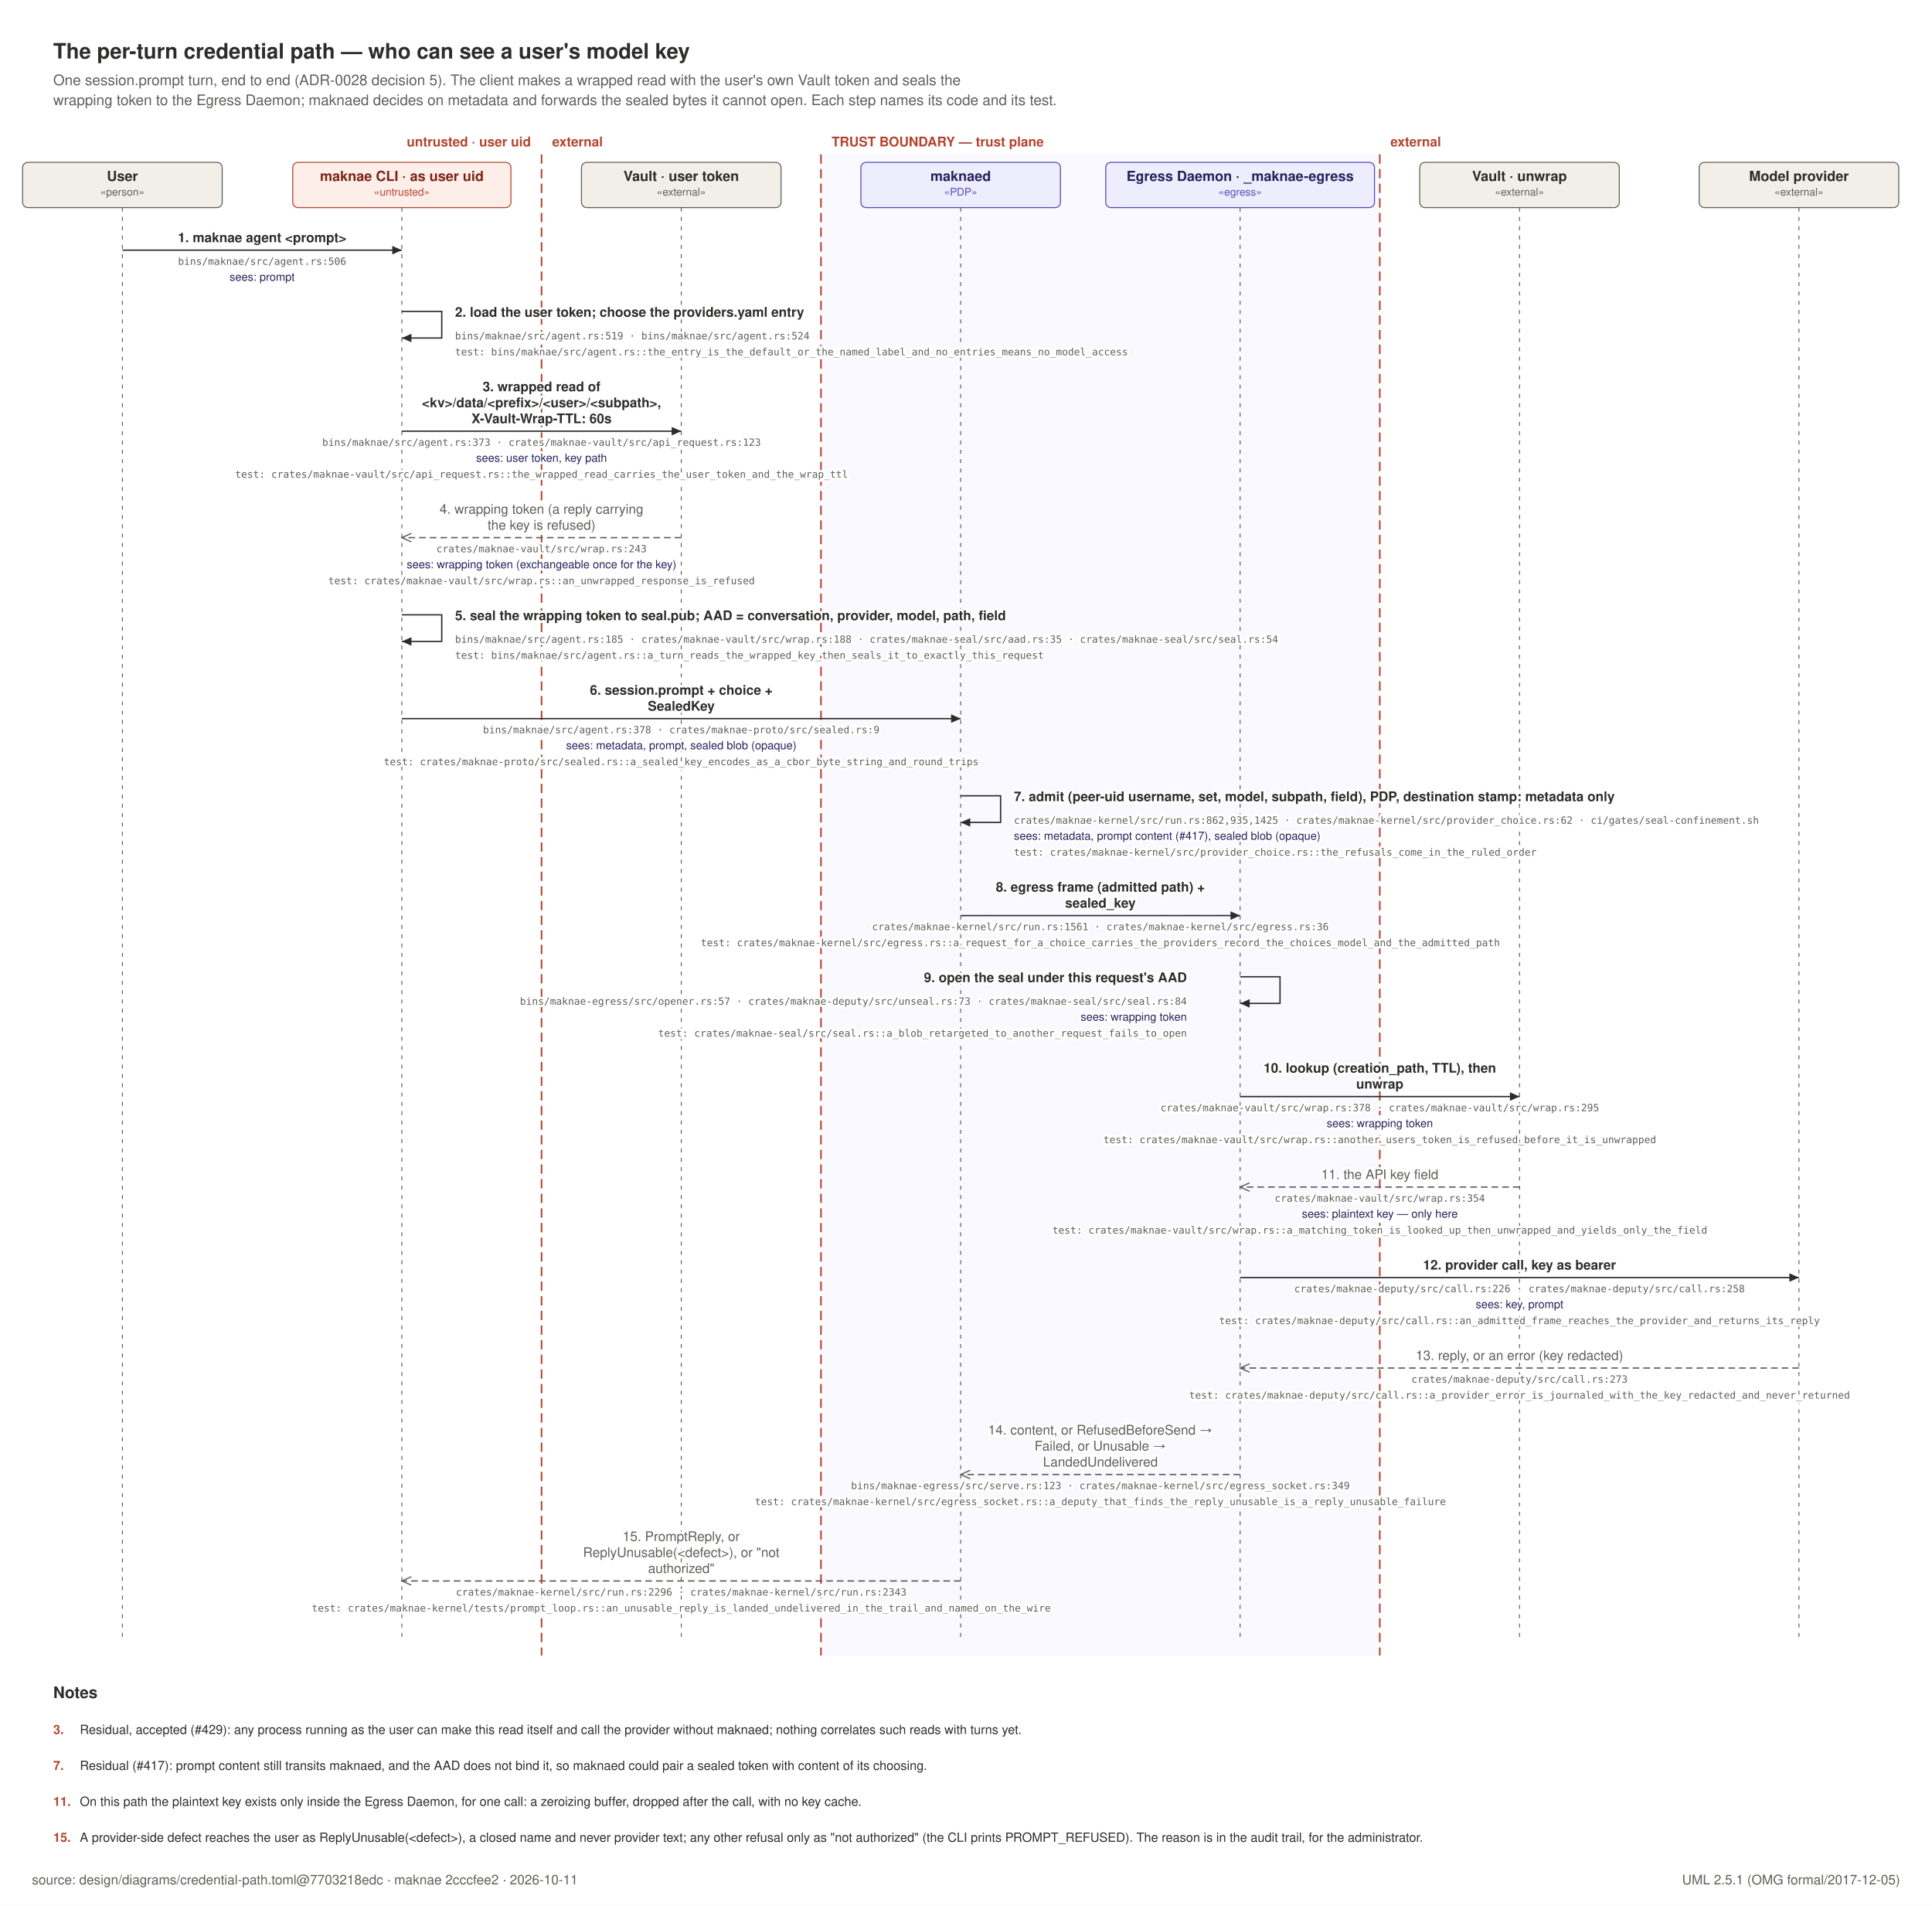
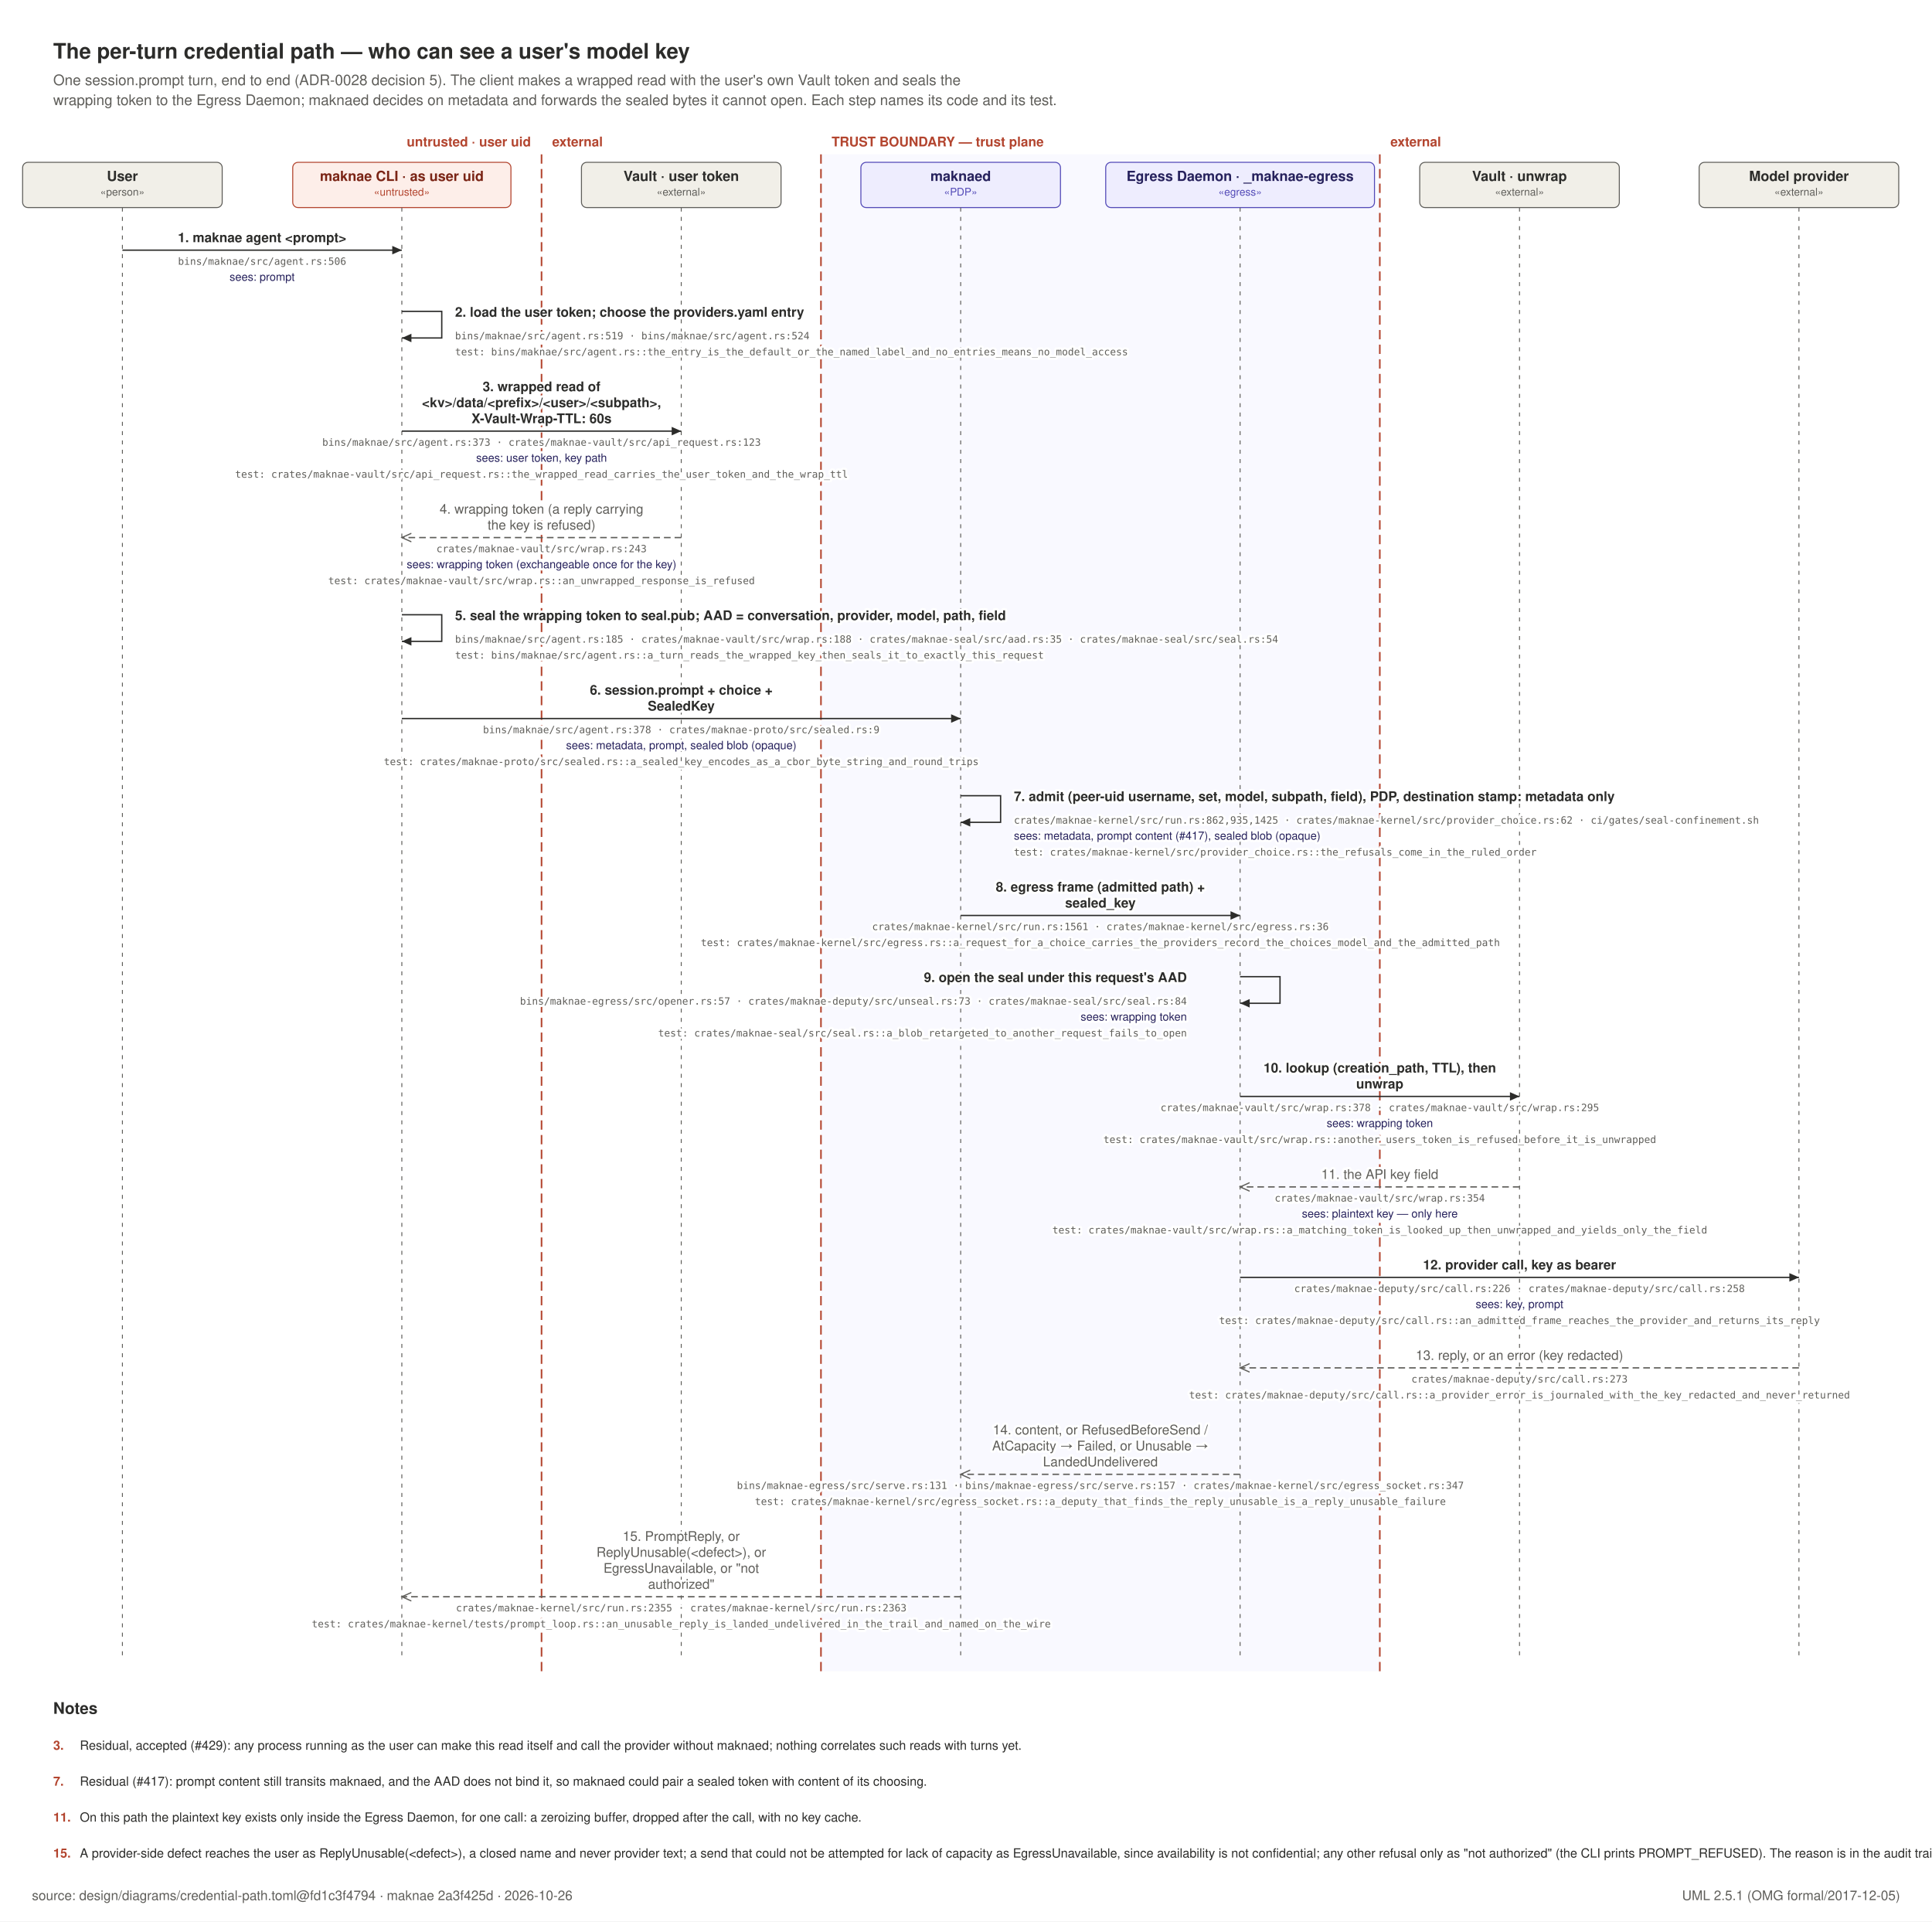
- <svg xmlns="http://www.w3.org/2000/svg" width="1452" height="1432" viewBox="0 0 1452 1432" role="img">
-   <rect x="0" y="0" width="1452" height="1432" fill="#FFFFFF" />
+ <svg xmlns="http://www.w3.org/2000/svg" width="1452" height="1444" viewBox="0 0 1452 1444" role="img">
+   <rect x="0" y="0" width="1452" height="1444" fill="#FFFFFF" />
  <text x="40" y="44" text-anchor="start" font-family="Helvetica, Arial, sans-serif" font-size="16" font-weight="600" fill="#2C2C2A">The per-turn credential path — who can see a user's model key</text>
  <text x="40" y="64" text-anchor="start" font-family="Helvetica, Arial, sans-serif" font-size="11" font-weight="400" fill="#5F5E5A">One session.prompt turn, end to end (ADR-0028 decision 5). The client makes a wrapped read with the user's own Vault token and seals the</text>
  <text x="40" y="79" text-anchor="start" font-family="Helvetica, Arial, sans-serif" font-size="11" font-weight="400" fill="#5F5E5A">wrapping token to the Egress Daemon; maknaed decides on metadata and forwards the sealed bytes it cannot open. Each step names its code and its test.</text>
  <defs>
    <marker id="call" viewBox="0 0 10 10" refX="9" refY="5" markerWidth="8" markerHeight="8" orient="auto-start-reverse">
      <path d="M 0 1 L 9 5 L 0 9 z" fill="#2C2C2A" />
    </marker>
    <marker id="rep" viewBox="0 0 10 10" refX="9" refY="5" markerWidth="8" markerHeight="8" orient="auto-start-reverse">
      <path d="M 0 1 L 9 5 L 0 9" fill="none" stroke="#5F5E5A" stroke-width="1.1" />
    </marker>
  </defs>
-   <line x1="407.0" y1="116" x2="407.0" y2="1244" stroke="#B3452F" stroke-width="1.2" stroke-dasharray="7 4" />
+   <line x1="407.0" y1="116" x2="407.0" y2="1256" stroke="#B3452F" stroke-width="1.2" stroke-dasharray="7 4" />
  <text x="399.0" y="110" text-anchor="end" font-family="Helvetica, Arial, sans-serif" font-size="10" font-weight="600" fill="#B3452F">untrusted · user uid</text>
  <text x="415.0" y="110" text-anchor="start" font-family="Helvetica, Arial, sans-serif" font-size="10" font-weight="600" fill="#B3452F">external</text>
-   <rect x="617.0" y="116" width="420.0" height="1128" fill="#EEEDFE" opacity="0.35" />
-   <line x1="617.0" y1="116" x2="617.0" y2="1244" stroke="#B3452F" stroke-width="1.2" stroke-dasharray="7 4" />
+   <rect x="617.0" y="116" width="420.0" height="1140" fill="#EEEDFE" opacity="0.35" />
+   <line x1="617.0" y1="116" x2="617.0" y2="1256" stroke="#B3452F" stroke-width="1.2" stroke-dasharray="7 4" />
  <text x="625.0" y="110" text-anchor="start" font-family="Helvetica, Arial, sans-serif" font-size="10" font-weight="600" fill="#B3452F">TRUST BOUNDARY — trust plane</text>
-   <line x1="1037.0" y1="116" x2="1037.0" y2="1244" stroke="#B3452F" stroke-width="1.2" stroke-dasharray="7 4" />
+   <line x1="1037.0" y1="116" x2="1037.0" y2="1256" stroke="#B3452F" stroke-width="1.2" stroke-dasharray="7 4" />
  <text x="1045.0" y="110" text-anchor="start" font-family="Helvetica, Arial, sans-serif" font-size="10" font-weight="600" fill="#B3452F">external</text>
  <rect x="17.0" y="122" width="150" height="34" rx="4" fill="#F1EFE8" stroke="#5F5E5A" stroke-width="0.75" />
  <text x="92" y="136" text-anchor="middle" font-family="Helvetica, Arial, sans-serif" font-size="10.5" font-weight="600" fill="#2C2C2A">User</text>
  <text x="92" y="147" text-anchor="middle" font-family="Helvetica, Arial, sans-serif" font-size="8" font-weight="400" fill="#5F5E5A">«person»</text>
-   <line x1="92" y1="156" x2="92" y2="1232" stroke="#5F5E5A" stroke-width="0.7" stroke-dasharray="3 4" />
+   <line x1="92" y1="156" x2="92" y2="1244" stroke="#5F5E5A" stroke-width="0.7" stroke-dasharray="3 4" />
  <rect x="220.0" y="122" width="164" height="34" rx="4" fill="#FDEEE9" stroke="#B3452F" stroke-width="0.75" />
  <text x="302" y="136" text-anchor="middle" font-family="Helvetica, Arial, sans-serif" font-size="10.5" font-weight="600" fill="#7A2415">maknae CLI · as user uid</text>
  <text x="302" y="147" text-anchor="middle" font-family="Helvetica, Arial, sans-serif" font-size="8" font-weight="400" fill="#B3452F">«untrusted»</text>
-   <line x1="302" y1="156" x2="302" y2="1232" stroke="#5F5E5A" stroke-width="0.7" stroke-dasharray="3 4" />
+   <line x1="302" y1="156" x2="302" y2="1244" stroke="#5F5E5A" stroke-width="0.7" stroke-dasharray="3 4" />
  <rect x="437.0" y="122" width="150" height="34" rx="4" fill="#F1EFE8" stroke="#5F5E5A" stroke-width="0.75" />
  <text x="512" y="136" text-anchor="middle" font-family="Helvetica, Arial, sans-serif" font-size="10.5" font-weight="600" fill="#2C2C2A">Vault · user token</text>
  <text x="512" y="147" text-anchor="middle" font-family="Helvetica, Arial, sans-serif" font-size="8" font-weight="400" fill="#5F5E5A">«external»</text>
-   <line x1="512" y1="156" x2="512" y2="1232" stroke="#5F5E5A" stroke-width="0.7" stroke-dasharray="3 4" />
+   <line x1="512" y1="156" x2="512" y2="1244" stroke="#5F5E5A" stroke-width="0.7" stroke-dasharray="3 4" />
  <rect x="647.0" y="122" width="150" height="34" rx="4" fill="#EEEDFE" stroke="#534AB7" stroke-width="0.75" />
  <text x="722" y="136" text-anchor="middle" font-family="Helvetica, Arial, sans-serif" font-size="10.5" font-weight="600" fill="#26215C">maknaed</text>
  <text x="722" y="147" text-anchor="middle" font-family="Helvetica, Arial, sans-serif" font-size="8" font-weight="400" fill="#534AB7">«PDP»</text>
-   <line x1="722" y1="156" x2="722" y2="1232" stroke="#5F5E5A" stroke-width="0.7" stroke-dasharray="3 4" />
+   <line x1="722" y1="156" x2="722" y2="1244" stroke="#5F5E5A" stroke-width="0.7" stroke-dasharray="3 4" />
  <rect x="831.0" y="122" width="202" height="34" rx="4" fill="#EEEDFE" stroke="#534AB7" stroke-width="0.75" />
  <text x="932" y="136" text-anchor="middle" font-family="Helvetica, Arial, sans-serif" font-size="10.5" font-weight="600" fill="#26215C">Egress Daemon · _maknae-egress</text>
  <text x="932" y="147" text-anchor="middle" font-family="Helvetica, Arial, sans-serif" font-size="8" font-weight="400" fill="#534AB7">«egress»</text>
-   <line x1="932" y1="156" x2="932" y2="1232" stroke="#5F5E5A" stroke-width="0.7" stroke-dasharray="3 4" />
+   <line x1="932" y1="156" x2="932" y2="1244" stroke="#5F5E5A" stroke-width="0.7" stroke-dasharray="3 4" />
  <rect x="1067.0" y="122" width="150" height="34" rx="4" fill="#F1EFE8" stroke="#5F5E5A" stroke-width="0.75" />
  <text x="1142" y="136" text-anchor="middle" font-family="Helvetica, Arial, sans-serif" font-size="10.5" font-weight="600" fill="#2C2C2A">Vault · unwrap</text>
  <text x="1142" y="147" text-anchor="middle" font-family="Helvetica, Arial, sans-serif" font-size="8" font-weight="400" fill="#5F5E5A">«external»</text>
-   <line x1="1142" y1="156" x2="1142" y2="1232" stroke="#5F5E5A" stroke-width="0.7" stroke-dasharray="3 4" />
+   <line x1="1142" y1="156" x2="1142" y2="1244" stroke="#5F5E5A" stroke-width="0.7" stroke-dasharray="3 4" />
  <rect x="1277.0" y="122" width="150" height="34" rx="4" fill="#F1EFE8" stroke="#5F5E5A" stroke-width="0.75" />
  <text x="1352" y="136" text-anchor="middle" font-family="Helvetica, Arial, sans-serif" font-size="10.5" font-weight="600" fill="#2C2C2A">Model provider</text>
  <text x="1352" y="147" text-anchor="middle" font-family="Helvetica, Arial, sans-serif" font-size="8" font-weight="400" fill="#5F5E5A">«external»</text>
-   <line x1="1352" y1="156" x2="1352" y2="1232" stroke="#5F5E5A" stroke-width="0.7" stroke-dasharray="3 4" />
+   <line x1="1352" y1="156" x2="1352" y2="1244" stroke="#5F5E5A" stroke-width="0.7" stroke-dasharray="3 4" />
  <line x1="92" y1="188" x2="302" y2="188" stroke="#2C2C2A" stroke-width="1" marker-end="url(#call)" />
  <text x="197.0" y="182" text-anchor="middle" font-family="Helvetica, Arial, sans-serif" font-size="10" font-weight="600" fill="#2C2C2A" stroke="#FFFFFF" stroke-width="3.5" paint-order="stroke" stroke-linejoin="round">1. maknae agent &lt;prompt&gt;</text>
  <text x="197.0" y="199" text-anchor="middle" font-family="ui-monospace, SFMono-Regular, Menlo, monospace" font-size="7.5" font-weight="400" fill="#5F5E5A" stroke="#FFFFFF" stroke-width="3.5" paint-order="stroke" stroke-linejoin="round">bins/maknae/src/agent.rs:506</text>
  <text x="197.0" y="211" text-anchor="middle" font-family="Helvetica, Arial, sans-serif" font-size="8.5" font-weight="400" fill="#26215C" stroke="#FFFFFF" stroke-width="3.5" paint-order="stroke" stroke-linejoin="round">sees: prompt</text>
  <path d="M 302 234 h 30 v 20 h -30" fill="none" stroke="#2C2C2A" stroke-width="1" marker-end="url(#call)" />
  <text x="342" y="238" text-anchor="start" font-family="Helvetica, Arial, sans-serif" font-size="10" font-weight="600" fill="#2C2C2A" stroke="#FFFFFF" stroke-width="3.5" paint-order="stroke" stroke-linejoin="round">2. load the user token; choose the providers.yaml entry</text>
  <text x="342" y="255" text-anchor="start" font-family="ui-monospace, SFMono-Regular, Menlo, monospace" font-size="7.5" font-weight="400" fill="#5F5E5A" stroke="#FFFFFF" stroke-width="3.5" paint-order="stroke" stroke-linejoin="round">bins/maknae/src/agent.rs:519 · bins/maknae/src/agent.rs:524</text>
  <text x="342" y="267" text-anchor="start" font-family="ui-monospace, SFMono-Regular, Menlo, monospace" font-size="7.5" font-weight="400" fill="#5F5E5A" stroke="#FFFFFF" stroke-width="3.5" paint-order="stroke" stroke-linejoin="round">test: bins/maknae/src/agent.rs::the_entry_is_the_default_or_the_named_label_and_no_entries_means_no_model_access</text>
  <line x1="302" y1="324" x2="512" y2="324" stroke="#2C2C2A" stroke-width="1" marker-end="url(#call)" />
  <text x="407.0" y="294" text-anchor="middle" font-family="Helvetica, Arial, sans-serif" font-size="10" font-weight="600" fill="#2C2C2A" stroke="#FFFFFF" stroke-width="3.5" paint-order="stroke" stroke-linejoin="round">3. wrapped read of</text>
  <text x="407.0" y="306" text-anchor="middle" font-family="Helvetica, Arial, sans-serif" font-size="10" font-weight="600" fill="#2C2C2A" stroke="#FFFFFF" stroke-width="3.5" paint-order="stroke" stroke-linejoin="round">&lt;kv&gt;/data/&lt;prefix&gt;/&lt;user&gt;/&lt;subpath&gt;,</text>
  <text x="407.0" y="318" text-anchor="middle" font-family="Helvetica, Arial, sans-serif" font-size="10" font-weight="600" fill="#2C2C2A" stroke="#FFFFFF" stroke-width="3.5" paint-order="stroke" stroke-linejoin="round">X-Vault-Wrap-TTL: 60s</text>
  <text x="407.0" y="335" text-anchor="middle" font-family="ui-monospace, SFMono-Regular, Menlo, monospace" font-size="7.5" font-weight="400" fill="#5F5E5A" stroke="#FFFFFF" stroke-width="3.5" paint-order="stroke" stroke-linejoin="round">bins/maknae/src/agent.rs:373 · crates/maknae-vault/src/api_request.rs:123</text>
  <text x="407.0" y="347" text-anchor="middle" font-family="Helvetica, Arial, sans-serif" font-size="8.5" font-weight="400" fill="#26215C" stroke="#FFFFFF" stroke-width="3.5" paint-order="stroke" stroke-linejoin="round">sees: user token, key path</text>
  <text x="407.0" y="359" text-anchor="middle" font-family="ui-monospace, SFMono-Regular, Menlo, monospace" font-size="7.5" font-weight="400" fill="#5F5E5A" stroke="#FFFFFF" stroke-width="3.5" paint-order="stroke" stroke-linejoin="round">test: crates/maknae-vault/src/api_request.rs::the_wrapped_read_carries_the_user_token_and_the_wrap_ttl</text>
  <line x1="512" y1="404" x2="302" y2="404" stroke="#5F5E5A" stroke-width="1" stroke-dasharray="5 3" marker-end="url(#rep)" />
  <text x="407.0" y="386" text-anchor="middle" font-family="Helvetica, Arial, sans-serif" font-size="10" font-weight="400" fill="#5F5E5A" stroke="#FFFFFF" stroke-width="3.5" paint-order="stroke" stroke-linejoin="round">4. wrapping token (a reply carrying</text>
  <text x="407.0" y="398" text-anchor="middle" font-family="Helvetica, Arial, sans-serif" font-size="10" font-weight="400" fill="#5F5E5A" stroke="#FFFFFF" stroke-width="3.5" paint-order="stroke" stroke-linejoin="round">the key is refused)</text>
  <text x="407.0" y="415" text-anchor="middle" font-family="ui-monospace, SFMono-Regular, Menlo, monospace" font-size="7.5" font-weight="400" fill="#5F5E5A" stroke="#FFFFFF" stroke-width="3.5" paint-order="stroke" stroke-linejoin="round">crates/maknae-vault/src/wrap.rs:243</text>
  <text x="407.0" y="427" text-anchor="middle" font-family="Helvetica, Arial, sans-serif" font-size="8.5" font-weight="400" fill="#26215C" stroke="#FFFFFF" stroke-width="3.5" paint-order="stroke" stroke-linejoin="round">sees: wrapping token (exchangeable once for the key)</text>
  <text x="407.0" y="439" text-anchor="middle" font-family="ui-monospace, SFMono-Regular, Menlo, monospace" font-size="7.5" font-weight="400" fill="#5F5E5A" stroke="#FFFFFF" stroke-width="3.5" paint-order="stroke" stroke-linejoin="round">test: crates/maknae-vault/src/wrap.rs::an_unwrapped_response_is_refused</text>
  <path d="M 302 462 h 30 v 20 h -30" fill="none" stroke="#2C2C2A" stroke-width="1" marker-end="url(#call)" />
  <text x="342" y="466" text-anchor="start" font-family="Helvetica, Arial, sans-serif" font-size="10" font-weight="600" fill="#2C2C2A" stroke="#FFFFFF" stroke-width="3.5" paint-order="stroke" stroke-linejoin="round">5. seal the wrapping token to seal.pub; AAD = conversation, provider, model, path, field</text>
  <text x="342" y="483" text-anchor="start" font-family="ui-monospace, SFMono-Regular, Menlo, monospace" font-size="7.5" font-weight="400" fill="#5F5E5A" stroke="#FFFFFF" stroke-width="3.5" paint-order="stroke" stroke-linejoin="round">bins/maknae/src/agent.rs:185 · crates/maknae-vault/src/wrap.rs:188 · crates/maknae-seal/src/aad.rs:35 · crates/maknae-seal/src/seal.rs:54</text>
  <text x="342" y="495" text-anchor="start" font-family="ui-monospace, SFMono-Regular, Menlo, monospace" font-size="7.5" font-weight="400" fill="#5F5E5A" stroke="#FFFFFF" stroke-width="3.5" paint-order="stroke" stroke-linejoin="round">test: bins/maknae/src/agent.rs::a_turn_reads_the_wrapped_key_then_seals_it_to_exactly_this_request</text>
  <line x1="302" y1="540" x2="722" y2="540" stroke="#2C2C2A" stroke-width="1" marker-end="url(#call)" />
  <text x="512.0" y="522" text-anchor="middle" font-family="Helvetica, Arial, sans-serif" font-size="10" font-weight="600" fill="#2C2C2A" stroke="#FFFFFF" stroke-width="3.5" paint-order="stroke" stroke-linejoin="round">6. session.prompt + choice +</text>
  <text x="512.0" y="534" text-anchor="middle" font-family="Helvetica, Arial, sans-serif" font-size="10" font-weight="600" fill="#2C2C2A" stroke="#FFFFFF" stroke-width="3.5" paint-order="stroke" stroke-linejoin="round">SealedKey</text>
  <text x="512.0" y="551" text-anchor="middle" font-family="ui-monospace, SFMono-Regular, Menlo, monospace" font-size="7.5" font-weight="400" fill="#5F5E5A" stroke="#FFFFFF" stroke-width="3.5" paint-order="stroke" stroke-linejoin="round">bins/maknae/src/agent.rs:378 · crates/maknae-proto/src/sealed.rs:9</text>
  <text x="512.0" y="563" text-anchor="middle" font-family="Helvetica, Arial, sans-serif" font-size="8.5" font-weight="400" fill="#26215C" stroke="#FFFFFF" stroke-width="3.5" paint-order="stroke" stroke-linejoin="round">sees: metadata, prompt, sealed blob (opaque)</text>
  <text x="512.0" y="575" text-anchor="middle" font-family="ui-monospace, SFMono-Regular, Menlo, monospace" font-size="7.5" font-weight="400" fill="#5F5E5A" stroke="#FFFFFF" stroke-width="3.5" paint-order="stroke" stroke-linejoin="round">test: crates/maknae-proto/src/sealed.rs::a_sealed_key_encodes_as_a_cbor_byte_string_and_round_trips</text>
  <path d="M 722 598 h 30 v 20 h -30" fill="none" stroke="#2C2C2A" stroke-width="1" marker-end="url(#call)" />
  <text x="762" y="602" text-anchor="start" font-family="Helvetica, Arial, sans-serif" font-size="10" font-weight="600" fill="#2C2C2A" stroke="#FFFFFF" stroke-width="3.5" paint-order="stroke" stroke-linejoin="round">7. admit (peer-uid username, set, model, subpath, field), PDP, destination stamp: metadata only</text>
  <text x="762" y="619" text-anchor="start" font-family="ui-monospace, SFMono-Regular, Menlo, monospace" font-size="7.5" font-weight="400" fill="#5F5E5A" stroke="#FFFFFF" stroke-width="3.5" paint-order="stroke" stroke-linejoin="round">crates/maknae-kernel/src/run.rs:862,935,1425 · crates/maknae-kernel/src/provider_choice.rs:62 · ci/gates/seal-confinement.sh</text>
  <text x="762" y="631" text-anchor="start" font-family="Helvetica, Arial, sans-serif" font-size="8.5" font-weight="400" fill="#26215C" stroke="#FFFFFF" stroke-width="3.5" paint-order="stroke" stroke-linejoin="round">sees: metadata, prompt content (#417), sealed blob (opaque)</text>
  <text x="762" y="643" text-anchor="start" font-family="ui-monospace, SFMono-Regular, Menlo, monospace" font-size="7.5" font-weight="400" fill="#5F5E5A" stroke="#FFFFFF" stroke-width="3.5" paint-order="stroke" stroke-linejoin="round">test: crates/maknae-kernel/src/provider_choice.rs::the_refusals_come_in_the_ruled_order</text>
  <line x1="722" y1="688" x2="932" y2="688" stroke="#2C2C2A" stroke-width="1" marker-end="url(#call)" />
  <text x="827.0" y="670" text-anchor="middle" font-family="Helvetica, Arial, sans-serif" font-size="10" font-weight="600" fill="#2C2C2A" stroke="#FFFFFF" stroke-width="3.5" paint-order="stroke" stroke-linejoin="round">8. egress frame (admitted path) +</text>
  <text x="827.0" y="682" text-anchor="middle" font-family="Helvetica, Arial, sans-serif" font-size="10" font-weight="600" fill="#2C2C2A" stroke="#FFFFFF" stroke-width="3.5" paint-order="stroke" stroke-linejoin="round">sealed_key</text>
  <text x="827.0" y="699" text-anchor="middle" font-family="ui-monospace, SFMono-Regular, Menlo, monospace" font-size="7.5" font-weight="400" fill="#5F5E5A" stroke="#FFFFFF" stroke-width="3.5" paint-order="stroke" stroke-linejoin="round">crates/maknae-kernel/src/run.rs:1561 · crates/maknae-kernel/src/egress.rs:36</text>
  <text x="827.0" y="711" text-anchor="middle" font-family="ui-monospace, SFMono-Regular, Menlo, monospace" font-size="7.5" font-weight="400" fill="#5F5E5A" stroke="#FFFFFF" stroke-width="3.5" paint-order="stroke" stroke-linejoin="round">test: crates/maknae-kernel/src/egress.rs::a_request_for_a_choice_carries_the_providers_record_the_choices_model_and_the_admitted_path</text>
  <path d="M 932 734 h 30 v 20 h -30" fill="none" stroke="#2C2C2A" stroke-width="1" marker-end="url(#call)" />
  <text x="892" y="738" text-anchor="end" font-family="Helvetica, Arial, sans-serif" font-size="10" font-weight="600" fill="#2C2C2A" stroke="#FFFFFF" stroke-width="3.5" paint-order="stroke" stroke-linejoin="round">9. open the seal under this request's AAD</text>
  <text x="892" y="755" text-anchor="end" font-family="ui-monospace, SFMono-Regular, Menlo, monospace" font-size="7.5" font-weight="400" fill="#5F5E5A" stroke="#FFFFFF" stroke-width="3.5" paint-order="stroke" stroke-linejoin="round">bins/maknae-egress/src/opener.rs:57 · crates/maknae-deputy/src/unseal.rs:73 · crates/maknae-seal/src/seal.rs:84</text>
  <text x="892" y="767" text-anchor="end" font-family="Helvetica, Arial, sans-serif" font-size="8.5" font-weight="400" fill="#26215C" stroke="#FFFFFF" stroke-width="3.5" paint-order="stroke" stroke-linejoin="round">sees: wrapping token</text>
  <text x="892" y="779" text-anchor="end" font-family="ui-monospace, SFMono-Regular, Menlo, monospace" font-size="7.5" font-weight="400" fill="#5F5E5A" stroke="#FFFFFF" stroke-width="3.5" paint-order="stroke" stroke-linejoin="round">test: crates/maknae-seal/src/seal.rs::a_blob_retargeted_to_another_request_fails_to_open</text>
  <line x1="932" y1="824" x2="1142" y2="824" stroke="#2C2C2A" stroke-width="1" marker-end="url(#call)" />
  <text x="1037.0" y="806" text-anchor="middle" font-family="Helvetica, Arial, sans-serif" font-size="10" font-weight="600" fill="#2C2C2A" stroke="#FFFFFF" stroke-width="3.5" paint-order="stroke" stroke-linejoin="round">10. lookup (creation_path, TTL), then</text>
  <text x="1037.0" y="818" text-anchor="middle" font-family="Helvetica, Arial, sans-serif" font-size="10" font-weight="600" fill="#2C2C2A" stroke="#FFFFFF" stroke-width="3.5" paint-order="stroke" stroke-linejoin="round">unwrap</text>
  <text x="1037.0" y="835" text-anchor="middle" font-family="ui-monospace, SFMono-Regular, Menlo, monospace" font-size="7.5" font-weight="400" fill="#5F5E5A" stroke="#FFFFFF" stroke-width="3.5" paint-order="stroke" stroke-linejoin="round">crates/maknae-vault/src/wrap.rs:378 · crates/maknae-vault/src/wrap.rs:295</text>
  <text x="1037.0" y="847" text-anchor="middle" font-family="Helvetica, Arial, sans-serif" font-size="8.5" font-weight="400" fill="#26215C" stroke="#FFFFFF" stroke-width="3.5" paint-order="stroke" stroke-linejoin="round">sees: wrapping token</text>
  <text x="1037.0" y="859" text-anchor="middle" font-family="ui-monospace, SFMono-Regular, Menlo, monospace" font-size="7.5" font-weight="400" fill="#5F5E5A" stroke="#FFFFFF" stroke-width="3.5" paint-order="stroke" stroke-linejoin="round">test: crates/maknae-vault/src/wrap.rs::another_users_token_is_refused_before_it_is_unwrapped</text>
  <line x1="1142" y1="892" x2="932" y2="892" stroke="#5F5E5A" stroke-width="1" stroke-dasharray="5 3" marker-end="url(#rep)" />
  <text x="1037.0" y="886" text-anchor="middle" font-family="Helvetica, Arial, sans-serif" font-size="10" font-weight="400" fill="#5F5E5A" stroke="#FFFFFF" stroke-width="3.5" paint-order="stroke" stroke-linejoin="round">11. the API key field</text>
  <text x="1037.0" y="903" text-anchor="middle" font-family="ui-monospace, SFMono-Regular, Menlo, monospace" font-size="7.5" font-weight="400" fill="#5F5E5A" stroke="#FFFFFF" stroke-width="3.5" paint-order="stroke" stroke-linejoin="round">crates/maknae-vault/src/wrap.rs:354</text>
  <text x="1037.0" y="915" text-anchor="middle" font-family="Helvetica, Arial, sans-serif" font-size="8.5" font-weight="400" fill="#26215C" stroke="#FFFFFF" stroke-width="3.5" paint-order="stroke" stroke-linejoin="round">sees: plaintext key — only here</text>
  <text x="1037.0" y="927" text-anchor="middle" font-family="ui-monospace, SFMono-Regular, Menlo, monospace" font-size="7.5" font-weight="400" fill="#5F5E5A" stroke="#FFFFFF" stroke-width="3.5" paint-order="stroke" stroke-linejoin="round">test: crates/maknae-vault/src/wrap.rs::a_matching_token_is_looked_up_then_unwrapped_and_yields_only_the_field</text>
  <line x1="932" y1="960" x2="1352" y2="960" stroke="#2C2C2A" stroke-width="1" marker-end="url(#call)" />
  <text x="1142.0" y="954" text-anchor="middle" font-family="Helvetica, Arial, sans-serif" font-size="10" font-weight="600" fill="#2C2C2A" stroke="#FFFFFF" stroke-width="3.5" paint-order="stroke" stroke-linejoin="round">12. provider call, key as bearer</text>
  <text x="1142.0" y="971" text-anchor="middle" font-family="ui-monospace, SFMono-Regular, Menlo, monospace" font-size="7.5" font-weight="400" fill="#5F5E5A" stroke="#FFFFFF" stroke-width="3.5" paint-order="stroke" stroke-linejoin="round">crates/maknae-deputy/src/call.rs:226 · crates/maknae-deputy/src/call.rs:258</text>
  <text x="1142.0" y="983" text-anchor="middle" font-family="Helvetica, Arial, sans-serif" font-size="8.5" font-weight="400" fill="#26215C" stroke="#FFFFFF" stroke-width="3.5" paint-order="stroke" stroke-linejoin="round">sees: key, prompt</text>
  <text x="1142.0" y="995" text-anchor="middle" font-family="ui-monospace, SFMono-Regular, Menlo, monospace" font-size="7.5" font-weight="400" fill="#5F5E5A" stroke="#FFFFFF" stroke-width="3.5" paint-order="stroke" stroke-linejoin="round">test: crates/maknae-deputy/src/call.rs::an_admitted_frame_reaches_the_provider_and_returns_its_reply</text>
  <line x1="1352" y1="1028" x2="932" y2="1028" stroke="#5F5E5A" stroke-width="1" stroke-dasharray="5 3" marker-end="url(#rep)" />
  <text x="1142.0" y="1022" text-anchor="middle" font-family="Helvetica, Arial, sans-serif" font-size="10" font-weight="400" fill="#5F5E5A" stroke="#FFFFFF" stroke-width="3.5" paint-order="stroke" stroke-linejoin="round">13. reply, or an error (key redacted)</text>
  <text x="1142.0" y="1039" text-anchor="middle" font-family="ui-monospace, SFMono-Regular, Menlo, monospace" font-size="7.5" font-weight="400" fill="#5F5E5A" stroke="#FFFFFF" stroke-width="3.5" paint-order="stroke" stroke-linejoin="round">crates/maknae-deputy/src/call.rs:273</text>
  <text x="1142.0" y="1051" text-anchor="middle" font-family="ui-monospace, SFMono-Regular, Menlo, monospace" font-size="7.5" font-weight="400" fill="#5F5E5A" stroke="#FFFFFF" stroke-width="3.5" paint-order="stroke" stroke-linejoin="round">test: crates/maknae-deputy/src/call.rs::a_provider_error_is_journaled_with_the_key_redacted_and_never_returned</text>
  <line x1="932" y1="1108" x2="722" y2="1108" stroke="#5F5E5A" stroke-width="1" stroke-dasharray="5 3" marker-end="url(#rep)" />
-   <text x="827.0" y="1078" text-anchor="middle" font-family="Helvetica, Arial, sans-serif" font-size="10" font-weight="400" fill="#5F5E5A" stroke="#FFFFFF" stroke-width="3.5" paint-order="stroke" stroke-linejoin="round">14. content, or RefusedBeforeSend →</text>
-   <text x="827.0" y="1090" text-anchor="middle" font-family="Helvetica, Arial, sans-serif" font-size="10" font-weight="400" fill="#5F5E5A" stroke="#FFFFFF" stroke-width="3.5" paint-order="stroke" stroke-linejoin="round">Failed, or Unusable →</text>
+   <text x="827.0" y="1078" text-anchor="middle" font-family="Helvetica, Arial, sans-serif" font-size="10" font-weight="400" fill="#5F5E5A" stroke="#FFFFFF" stroke-width="3.5" paint-order="stroke" stroke-linejoin="round">14. content, or RefusedBeforeSend /</text>
+   <text x="827.0" y="1090" text-anchor="middle" font-family="Helvetica, Arial, sans-serif" font-size="10" font-weight="400" fill="#5F5E5A" stroke="#FFFFFF" stroke-width="3.5" paint-order="stroke" stroke-linejoin="round">AtCapacity → Failed, or Unusable →</text>
  <text x="827.0" y="1102" text-anchor="middle" font-family="Helvetica, Arial, sans-serif" font-size="10" font-weight="400" fill="#5F5E5A" stroke="#FFFFFF" stroke-width="3.5" paint-order="stroke" stroke-linejoin="round">LandedUndelivered</text>
-   <text x="827.0" y="1119" text-anchor="middle" font-family="ui-monospace, SFMono-Regular, Menlo, monospace" font-size="7.5" font-weight="400" fill="#5F5E5A" stroke="#FFFFFF" stroke-width="3.5" paint-order="stroke" stroke-linejoin="round">bins/maknae-egress/src/serve.rs:123 · crates/maknae-kernel/src/egress_socket.rs:349</text>
+   <text x="827.0" y="1119" text-anchor="middle" font-family="ui-monospace, SFMono-Regular, Menlo, monospace" font-size="7.5" font-weight="400" fill="#5F5E5A" stroke="#FFFFFF" stroke-width="3.5" paint-order="stroke" stroke-linejoin="round">bins/maknae-egress/src/serve.rs:131 · bins/maknae-egress/src/serve.rs:157 · crates/maknae-kernel/src/egress_socket.rs:347</text>
  <text x="827.0" y="1131" text-anchor="middle" font-family="ui-monospace, SFMono-Regular, Menlo, monospace" font-size="7.5" font-weight="400" fill="#5F5E5A" stroke="#FFFFFF" stroke-width="3.5" paint-order="stroke" stroke-linejoin="round">test: crates/maknae-kernel/src/egress_socket.rs::a_deputy_that_finds_the_reply_unusable_is_a_reply_unusable_failure</text>
-   <line x1="722" y1="1188" x2="302" y2="1188" stroke="#5F5E5A" stroke-width="1" stroke-dasharray="5 3" marker-end="url(#rep)" />
+   <line x1="722" y1="1200" x2="302" y2="1200" stroke="#5F5E5A" stroke-width="1" stroke-dasharray="5 3" marker-end="url(#rep)" />
  <text x="512.0" y="1158" text-anchor="middle" font-family="Helvetica, Arial, sans-serif" font-size="10" font-weight="400" fill="#5F5E5A" stroke="#FFFFFF" stroke-width="3.5" paint-order="stroke" stroke-linejoin="round">15. PromptReply, or</text>
-   <text x="512.0" y="1170" text-anchor="middle" font-family="Helvetica, Arial, sans-serif" font-size="10" font-weight="400" fill="#5F5E5A" stroke="#FFFFFF" stroke-width="3.5" paint-order="stroke" stroke-linejoin="round">ReplyUnusable(&lt;defect&gt;), or "not</text>
-   <text x="512.0" y="1182" text-anchor="middle" font-family="Helvetica, Arial, sans-serif" font-size="10" font-weight="400" fill="#5F5E5A" stroke="#FFFFFF" stroke-width="3.5" paint-order="stroke" stroke-linejoin="round">authorized"</text>
-   <text x="512.0" y="1199" text-anchor="middle" font-family="ui-monospace, SFMono-Regular, Menlo, monospace" font-size="7.5" font-weight="400" fill="#5F5E5A" stroke="#FFFFFF" stroke-width="3.5" paint-order="stroke" stroke-linejoin="round">crates/maknae-kernel/src/run.rs:2296 · crates/maknae-kernel/src/run.rs:2343</text>
-   <text x="512.0" y="1211" text-anchor="middle" font-family="ui-monospace, SFMono-Regular, Menlo, monospace" font-size="7.5" font-weight="400" fill="#5F5E5A" stroke="#FFFFFF" stroke-width="3.5" paint-order="stroke" stroke-linejoin="round">test: crates/maknae-kernel/tests/prompt_loop.rs::an_unusable_reply_is_landed_undelivered_in_the_trail_and_named_on_the_wire</text>
-   <text x="40" y="1276" text-anchor="start" font-family="Helvetica, Arial, sans-serif" font-size="12" font-weight="600" fill="#2C2C2A">Notes</text>
-   <text x="40" y="1303" text-anchor="start" font-family="Helvetica, Arial, sans-serif" font-size="9.5" font-weight="600" fill="#B3452F">3.</text>
-   <text x="60" y="1303" text-anchor="start" font-family="Helvetica, Arial, sans-serif" font-size="9.5" font-weight="400" fill="#2C2C2A">Residual, accepted (#429): any process running as the user can make this read itself and call the provider without maknaed; nothing correlates such reads with turns yet.</text>
-   <text x="40" y="1330" text-anchor="start" font-family="Helvetica, Arial, sans-serif" font-size="9.5" font-weight="600" fill="#B3452F">7.</text>
-   <text x="60" y="1330" text-anchor="start" font-family="Helvetica, Arial, sans-serif" font-size="9.5" font-weight="400" fill="#2C2C2A">Residual (#417): prompt content still transits maknaed, and the AAD does not bind it, so maknaed could pair a sealed token with content of its choosing.</text>
-   <text x="40" y="1357" text-anchor="start" font-family="Helvetica, Arial, sans-serif" font-size="9.5" font-weight="600" fill="#B3452F">11.</text>
-   <text x="60" y="1357" text-anchor="start" font-family="Helvetica, Arial, sans-serif" font-size="9.5" font-weight="400" fill="#2C2C2A">On this path the plaintext key exists only inside the Egress Daemon, for one call: a zeroizing buffer, dropped after the call, with no key cache.</text>
-   <text x="40" y="1384" text-anchor="start" font-family="Helvetica, Arial, sans-serif" font-size="9.5" font-weight="600" fill="#B3452F">15.</text>
-   <text x="60" y="1384" text-anchor="start" font-family="Helvetica, Arial, sans-serif" font-size="9.5" font-weight="400" fill="#2C2C2A">A provider-side defect reaches the user as ReplyUnusable(&lt;defect&gt;), a closed name and never provider text; any other refusal only as "not authorized" (the CLI prints PROMPT_REFUSED). The reason is in the audit trail, for the administrator.</text>
-   <text x="24" y="1416" text-anchor="start" font-family="Helvetica, Arial, sans-serif" font-size="10" font-weight="400" fill="#5F5E5A">source: design/diagrams/credential-path.toml@7703218edc · maknae 2cccfee2 · 2026-10-11</text>
-   <text x="1428" y="1416" text-anchor="end" font-family="Helvetica, Arial, sans-serif" font-size="10" font-weight="400" fill="#5F5E5A">UML 2.5.1 (OMG formal/2017-12-05)</text>
+   <text x="512.0" y="1170" text-anchor="middle" font-family="Helvetica, Arial, sans-serif" font-size="10" font-weight="400" fill="#5F5E5A" stroke="#FFFFFF" stroke-width="3.5" paint-order="stroke" stroke-linejoin="round">ReplyUnusable(&lt;defect&gt;), or</text>
+   <text x="512.0" y="1182" text-anchor="middle" font-family="Helvetica, Arial, sans-serif" font-size="10" font-weight="400" fill="#5F5E5A" stroke="#FFFFFF" stroke-width="3.5" paint-order="stroke" stroke-linejoin="round">EgressUnavailable, or "not</text>
+   <text x="512.0" y="1194" text-anchor="middle" font-family="Helvetica, Arial, sans-serif" font-size="10" font-weight="400" fill="#5F5E5A" stroke="#FFFFFF" stroke-width="3.5" paint-order="stroke" stroke-linejoin="round">authorized"</text>
+   <text x="512.0" y="1211" text-anchor="middle" font-family="ui-monospace, SFMono-Regular, Menlo, monospace" font-size="7.5" font-weight="400" fill="#5F5E5A" stroke="#FFFFFF" stroke-width="3.5" paint-order="stroke" stroke-linejoin="round">crates/maknae-kernel/src/run.rs:2355 · crates/maknae-kernel/src/run.rs:2363</text>
+   <text x="512.0" y="1223" text-anchor="middle" font-family="ui-monospace, SFMono-Regular, Menlo, monospace" font-size="7.5" font-weight="400" fill="#5F5E5A" stroke="#FFFFFF" stroke-width="3.5" paint-order="stroke" stroke-linejoin="round">test: crates/maknae-kernel/tests/prompt_loop.rs::an_unusable_reply_is_landed_undelivered_in_the_trail_and_named_on_the_wire</text>
+   <text x="40" y="1288" text-anchor="start" font-family="Helvetica, Arial, sans-serif" font-size="12" font-weight="600" fill="#2C2C2A">Notes</text>
+   <text x="40" y="1315" text-anchor="start" font-family="Helvetica, Arial, sans-serif" font-size="9.5" font-weight="600" fill="#B3452F">3.</text>
+   <text x="60" y="1315" text-anchor="start" font-family="Helvetica, Arial, sans-serif" font-size="9.5" font-weight="400" fill="#2C2C2A">Residual, accepted (#429): any process running as the user can make this read itself and call the provider without maknaed; nothing correlates such reads with turns yet.</text>
+   <text x="40" y="1342" text-anchor="start" font-family="Helvetica, Arial, sans-serif" font-size="9.5" font-weight="600" fill="#B3452F">7.</text>
+   <text x="60" y="1342" text-anchor="start" font-family="Helvetica, Arial, sans-serif" font-size="9.5" font-weight="400" fill="#2C2C2A">Residual (#417): prompt content still transits maknaed, and the AAD does not bind it, so maknaed could pair a sealed token with content of its choosing.</text>
+   <text x="40" y="1369" text-anchor="start" font-family="Helvetica, Arial, sans-serif" font-size="9.5" font-weight="600" fill="#B3452F">11.</text>
+   <text x="60" y="1369" text-anchor="start" font-family="Helvetica, Arial, sans-serif" font-size="9.5" font-weight="400" fill="#2C2C2A">On this path the plaintext key exists only inside the Egress Daemon, for one call: a zeroizing buffer, dropped after the call, with no key cache.</text>
+   <text x="40" y="1396" text-anchor="start" font-family="Helvetica, Arial, sans-serif" font-size="9.5" font-weight="600" fill="#B3452F">15.</text>
+   <text x="60" y="1396" text-anchor="start" font-family="Helvetica, Arial, sans-serif" font-size="9.5" font-weight="400" fill="#2C2C2A">A provider-side defect reaches the user as ReplyUnusable(&lt;defect&gt;), a closed name and never provider text; a send that could not be attempted for lack of capacity as EgressUnavailable, since availability is not confidential; any other refusal only as "not authorized" (the CLI prints PROMPT_REFUSED). The reason is in the audit trail, for the administrator.</text>
+   <text x="24" y="1428" text-anchor="start" font-family="Helvetica, Arial, sans-serif" font-size="10" font-weight="400" fill="#5F5E5A">source: design/diagrams/credential-path.toml@fd1c3f4794 · maknae 2a3f425d · 2026-10-26</text>
+   <text x="1428" y="1428" text-anchor="end" font-family="Helvetica, Arial, sans-serif" font-size="10" font-weight="400" fill="#5F5E5A">UML 2.5.1 (OMG formal/2017-12-05)</text>
</svg>
